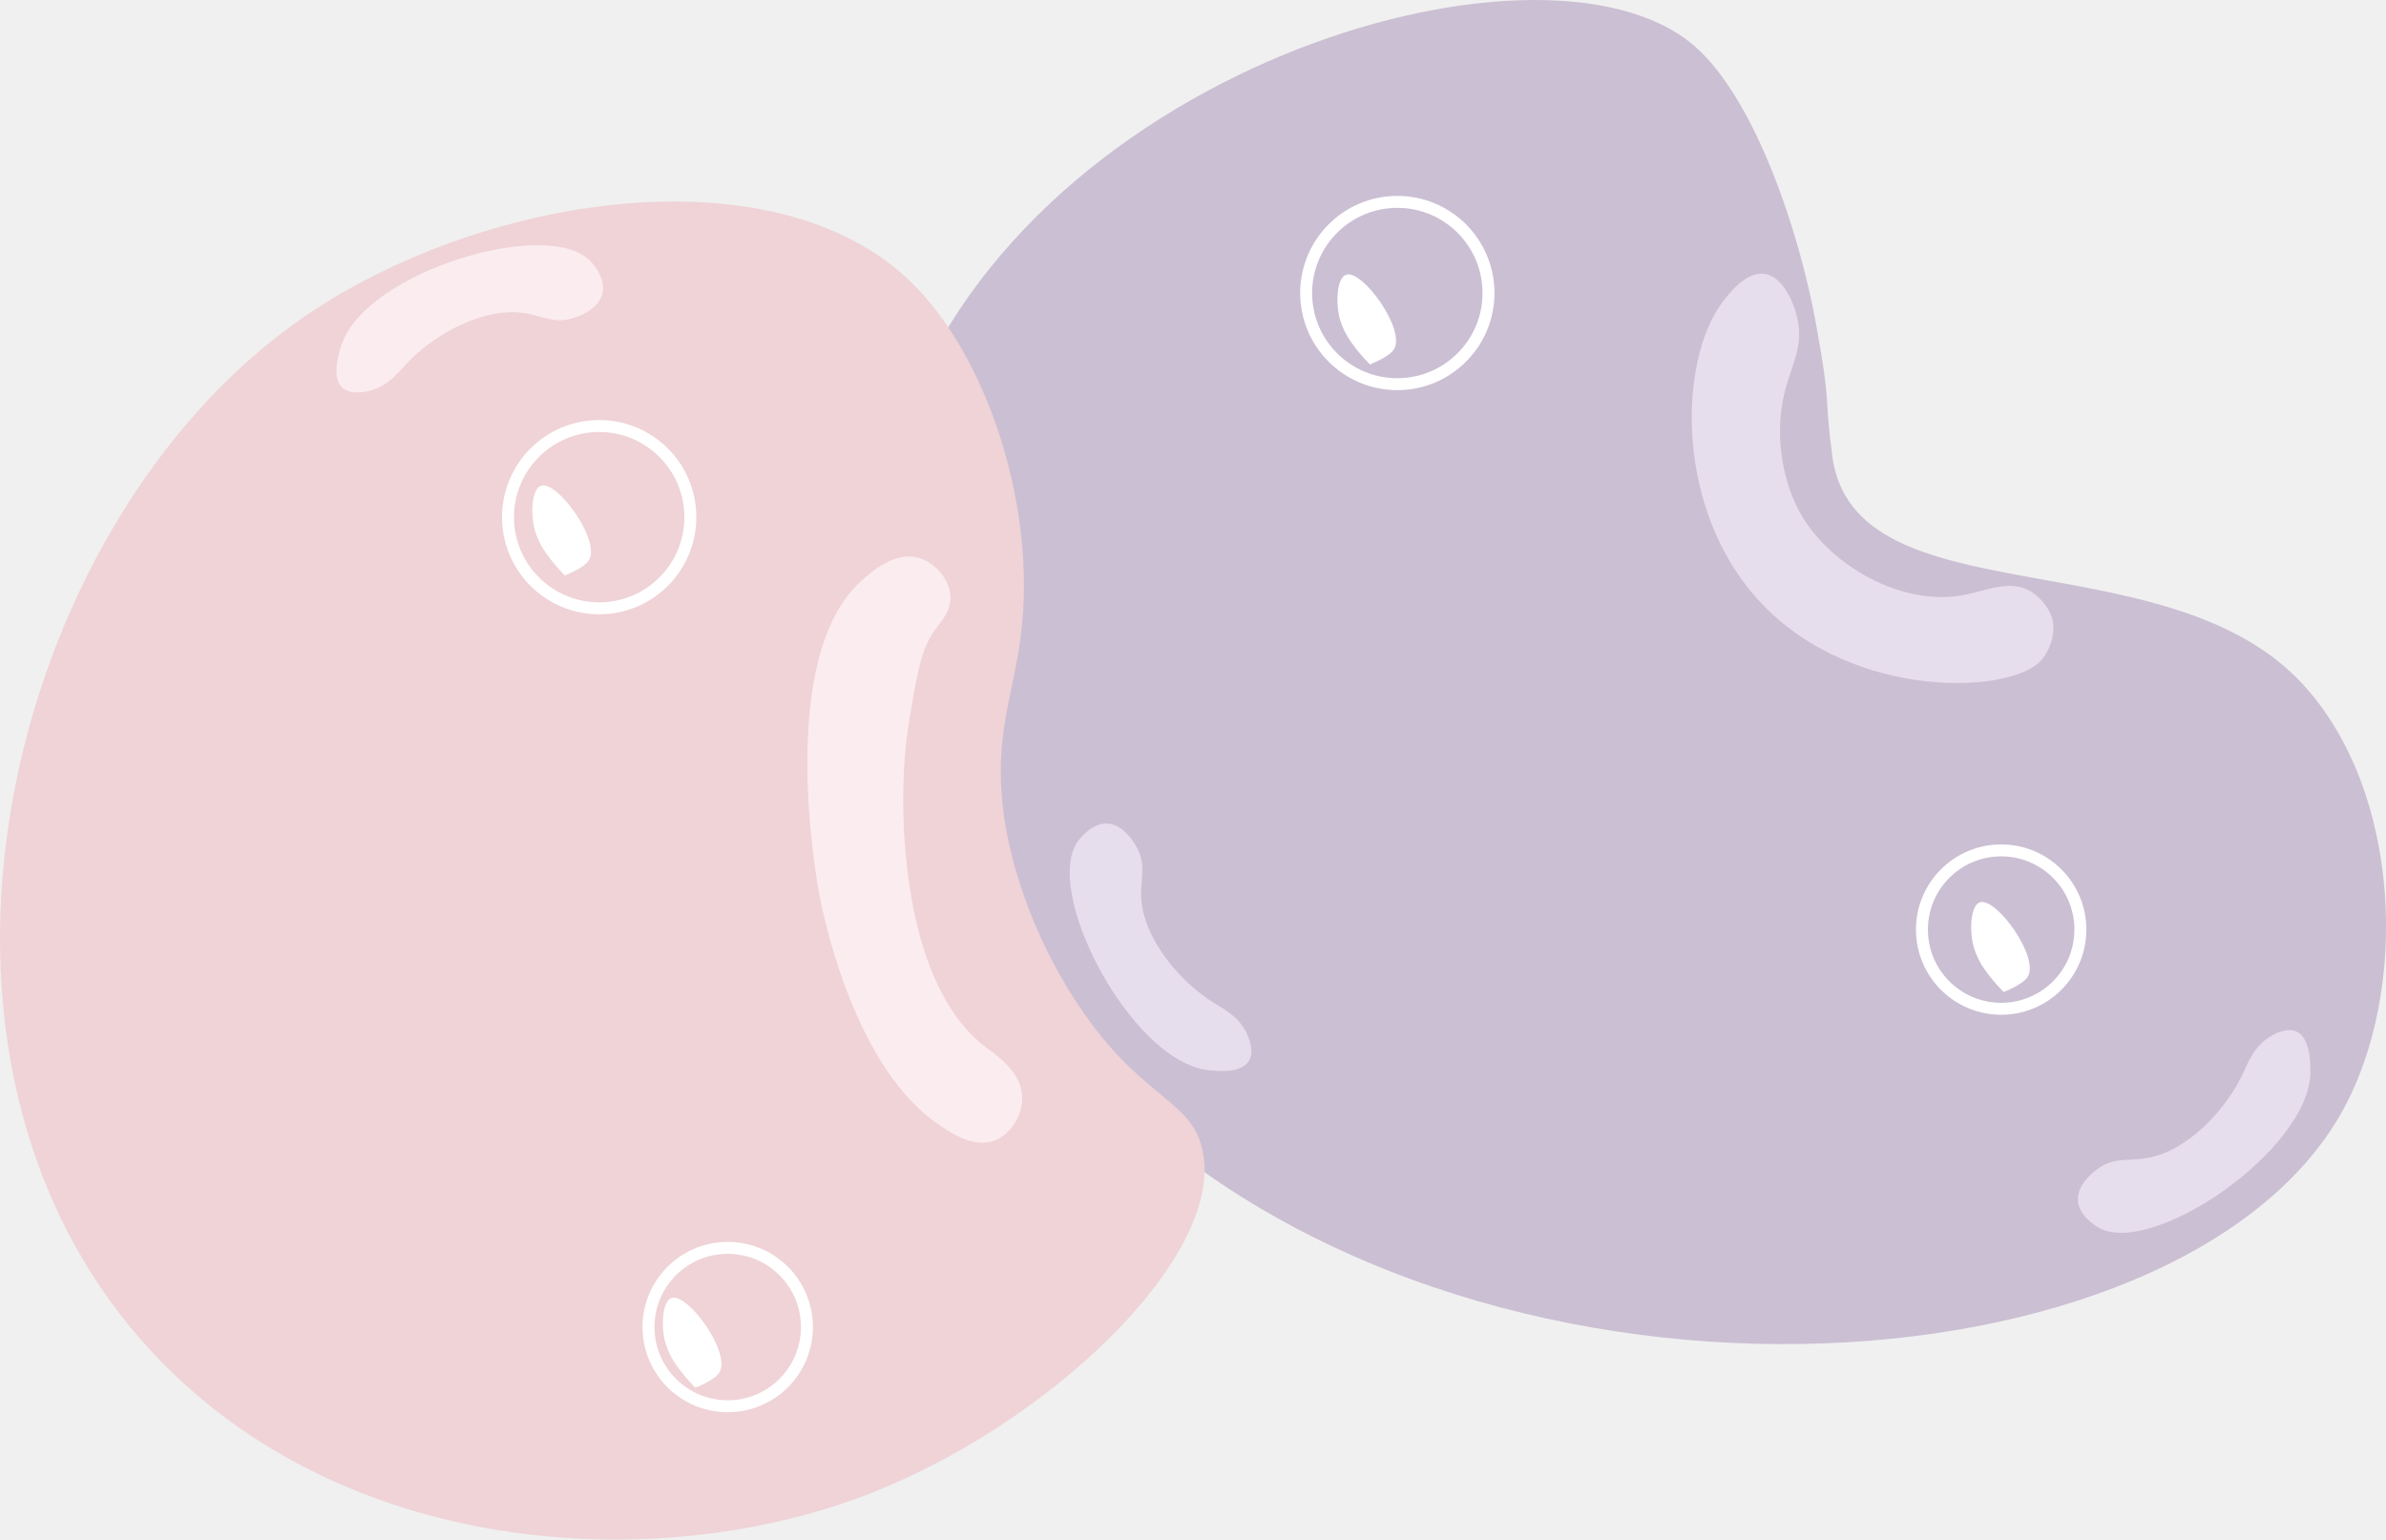
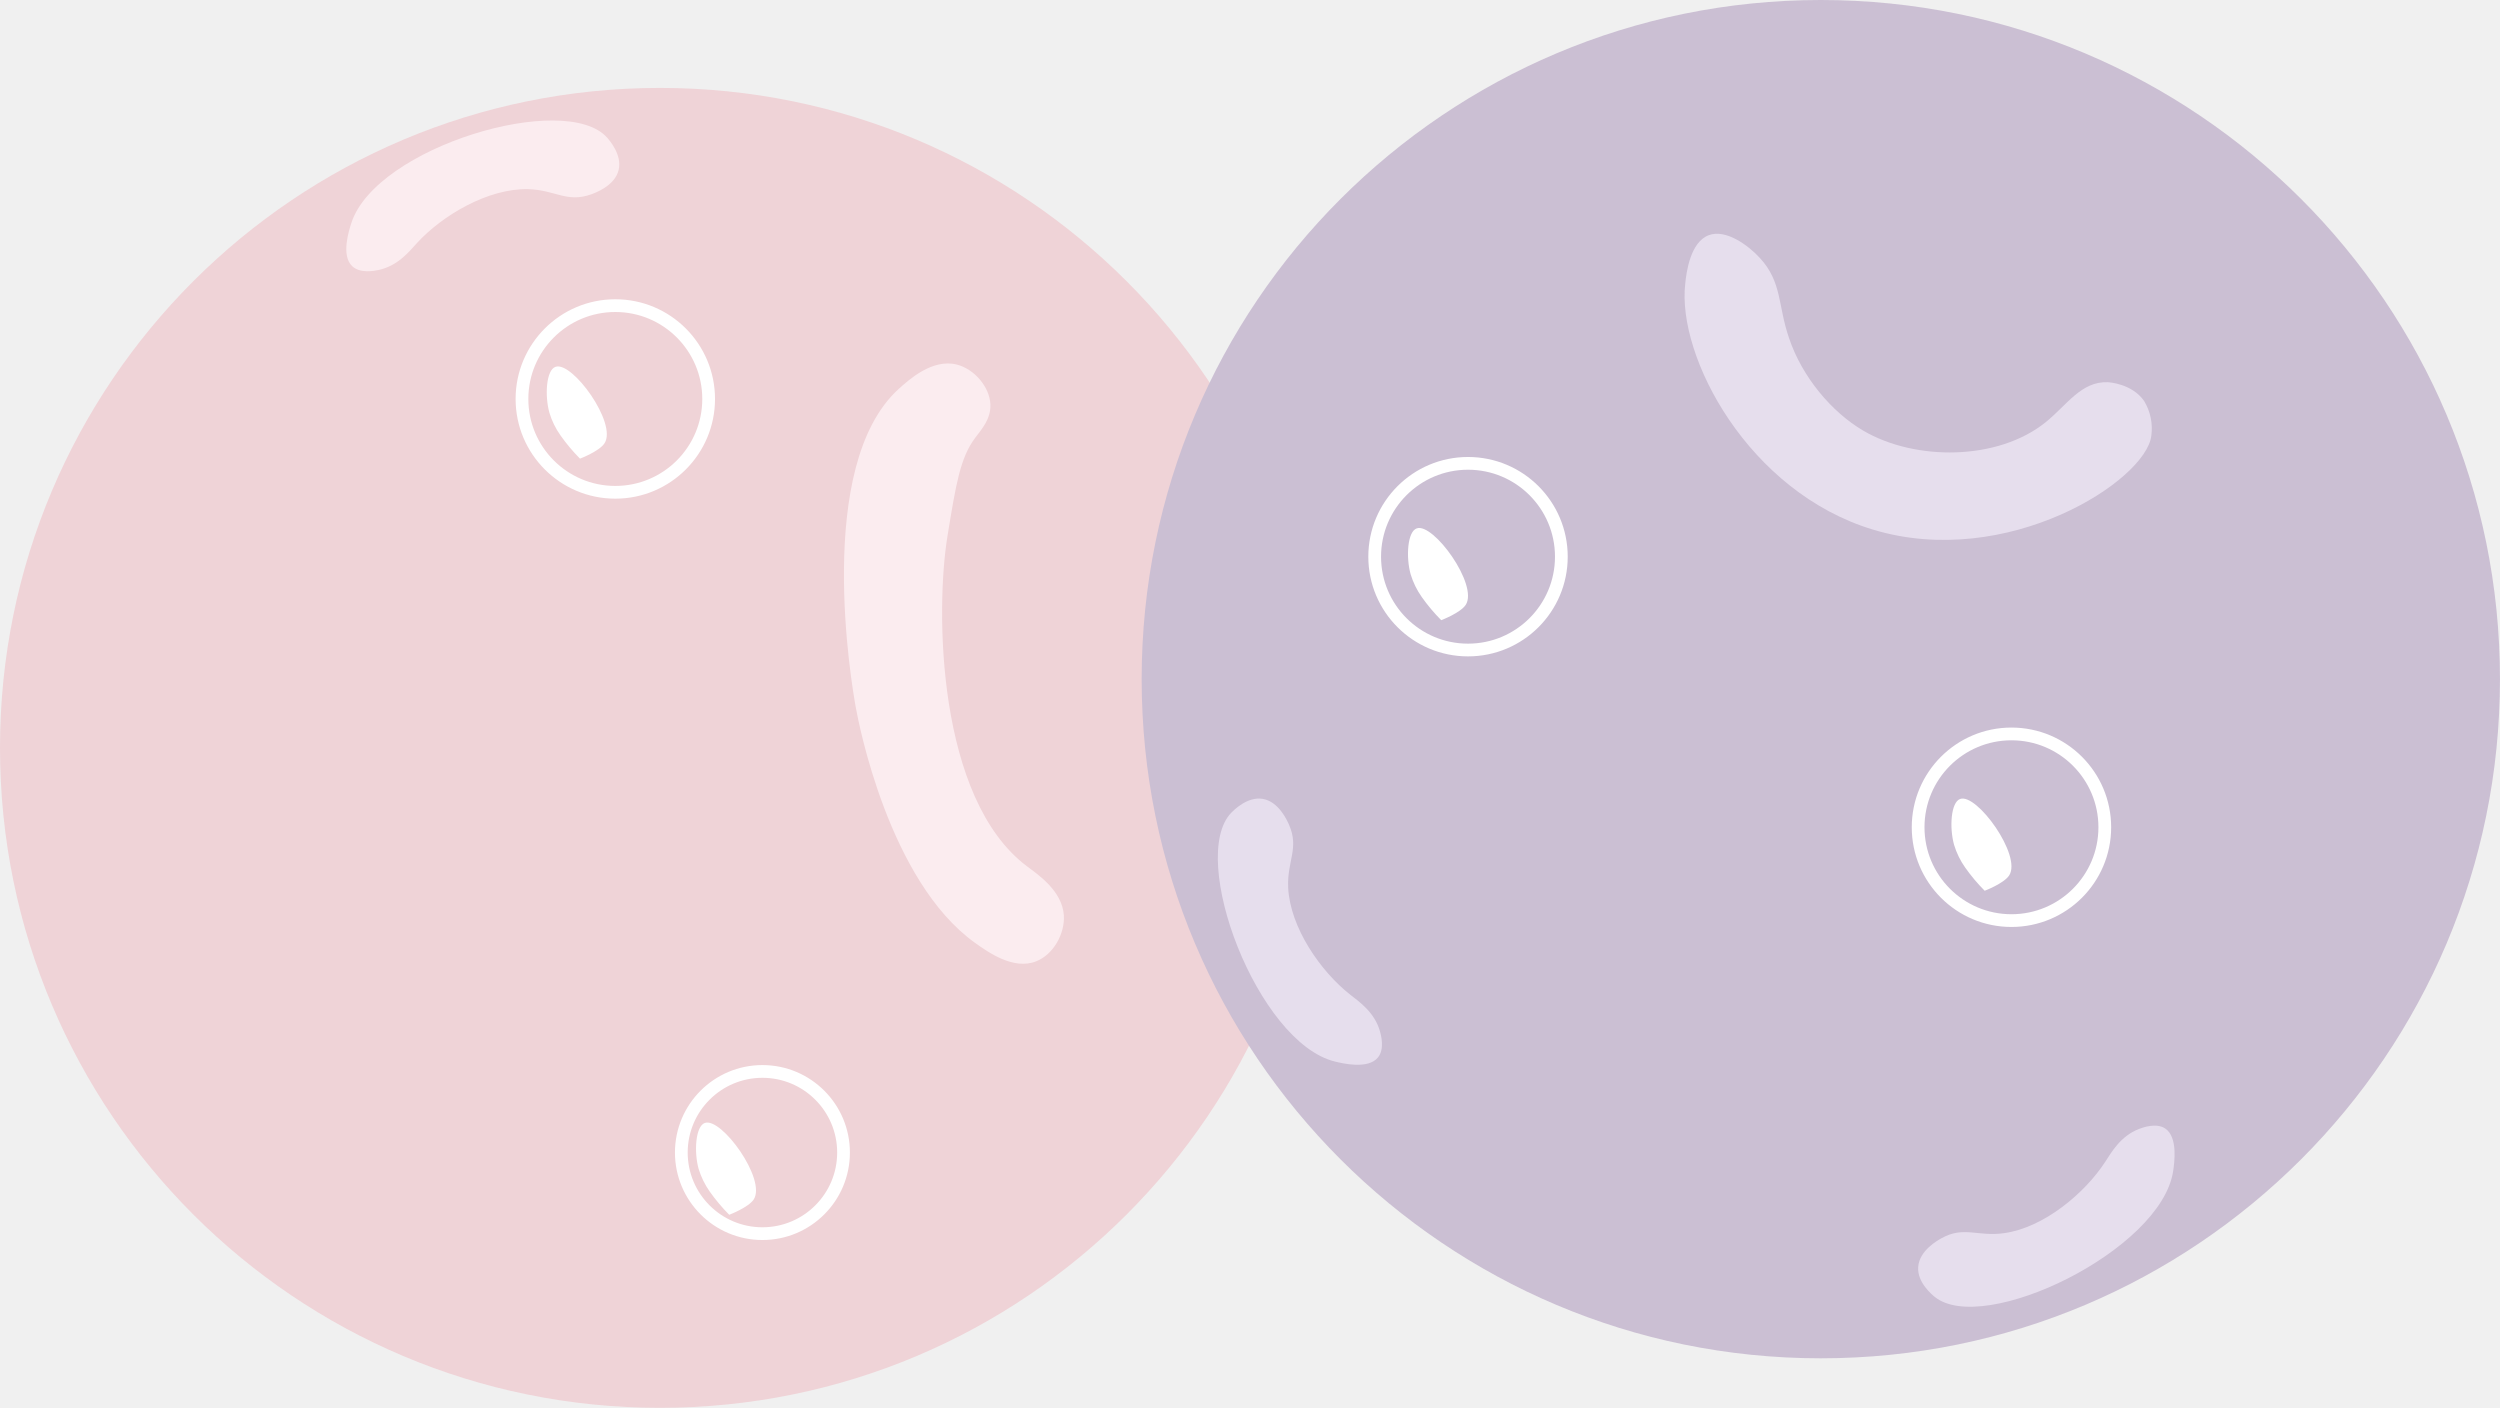
- <svg xmlns="http://www.w3.org/2000/svg" id="Layer_1" data-name="Layer 1" viewBox="0 0 798.18 515.15">
+ <svg xmlns="http://www.w3.org/2000/svg" id="Layer_1" data-name="Layer 1" viewBox="0 0 785.09 442.11">
  <defs>
-     <style>.cls-1{fill:#cbbfd3;}.cls-2{fill:#efd3d7;}.cls-3{fill:#fbecef;}.cls-4{fill:none;stroke:#fff;stroke-miterlimit:10;stroke-width:4px;}.cls-5{fill:#fff;}.cls-6{fill:#e6deed;}</style>
+     <style>.cls-1{fill:#efd3d7;}.cls-2{fill:#cbbfd3;}.cls-3{fill:#fbecef;}.cls-4{fill:none;stroke:#fff;stroke-miterlimit:10;stroke-width:4px;}.cls-5{fill:#fff;}.cls-6{fill:#e6deed;}</style>
  </defs>
-   <path class="cls-1" d="M823.5,202.5c-51.21-43.39-227,9.09-266,131-35.83,112.16,65.94,215,71,220,120.9,118.64,358,102.46,412,6,22.6-40.38,20-107.08-13-143C981.85,366.73,877.2,395.19,870,340c-3-23-.08-14.88-5.5-44.5C859,265.13,844.1,220,823.5,202.5Z" transform="translate(-257.06 -187.45)" />
-   <path class="cls-1" d="M294,330" transform="translate(-257.06 -187.45)" />
-   <path class="cls-2" d="M599,396c4-42.22-12.68-90.19-37-114-45.82-44.86-144.63-29.29-204,12-99.26,69-142.83,247.79-49,347,63,66.65,165.84,73.88,237,47,62.5-23.61,122.66-81.88,113-117-4.58-16.64-21.59-16.31-43-50-18.17-28.6-22.22-54.51-23-60C588.94,432.48,596.77,419.55,599,396Z" transform="translate(-257.06 -187.45)" />
-   <path class="cls-3" d="M575,387c-.26-5.74-5.29-11.56-11-13-8-2-15.68,5-19,8-27.63,25.17-15.31,96.78-14,104,.9,5,10.8,56.83,39,77,4.23,3,12.56,9,20,6,5.6-2.24,9.39-9,9-15-.53-8.15-8.76-13.57-12-16-29.48-22.08-30-83.78-26-108,2.77-17,4.15-25.47,9-32C572.08,395.2,575.22,391.78,575,387Z" transform="translate(-257.06 -187.45)" />
-   <circle class="cls-4" cx="243.44" cy="444.05" r="26.5" />
-   <circle class="cls-4" cx="200.44" cy="173.05" r="30.5" />
-   <path class="cls-5" d="M438,350c-3.05,1.09-3.56,9.39-2,15a25.56,25.56,0,0,0,3.64,7.43A58.36,58.36,0,0,0,446,380h0s6.27-2.36,8-5C458.24,368.54,443.44,348.05,438,350Z" transform="translate(-257.06 -187.45)" />
-   <path class="cls-5" d="M481.65,621.79c-3,1.1-3.56,9.39-2,15a25.82,25.82,0,0,0,3.64,7.43,59.26,59.26,0,0,0,6.36,7.57s6.27-2.36,8-5C501.89,640.33,487.09,619.84,481.65,621.79Z" transform="translate(-257.06 -187.45)" />
-   <path class="cls-6" d="M858.31,293.94c-1.24-5.51-4.9-13.9-10.86-14.85-6.4-1-12.35,7-14.48,9.9-14.25,19.28-16,69.33,13.27,100.28,31.41,33.23,85.3,30.43,94.12,18.57A17.43,17.43,0,0,0,944,396.69c-.7-6.87-6.85-10.89-7.24-11.14-7.38-4.65-15.42-.13-24.14,1.24-19.85,3.13-43.26-10.09-53.09-27.23-5.92-10.33-8.66-25.13-6-38.38C855.64,310.3,860.65,304.39,858.31,293.94Z" transform="translate(-257.06 -187.45)" />
-   <path class="cls-5" d="M707.33,279.39c-3.05,1.09-3.57,9.39-2,15a25.85,25.85,0,0,0,3.63,7.43,59.73,59.73,0,0,0,6.37,7.57h0s6.26-2.36,8-5C727.56,297.93,712.76,277.44,707.33,279.39Z" transform="translate(-257.06 -187.45)" />
-   <circle class="cls-4" cx="467.44" cy="98.05" r="30.5" />
-   <path class="cls-5" d="M919.33,489.39c-3.05,1.09-3.57,9.39-2,15a25.85,25.85,0,0,0,3.63,7.43,59.73,59.73,0,0,0,6.37,7.57s6.26-2.36,8-5C939.56,507.93,924.76,487.44,919.33,489.39Z" transform="translate(-257.06 -187.45)" />
-   <circle class="cls-4" cx="669.44" cy="311.05" r="26.5" />
-   <path class="cls-6" d="M637,470.38c-.7-1.19-4.2-7.12-9.53-7.36-5.1-.23-9,4.88-9.63,5.68C605.37,485,635.11,542.29,661,545.49c2.49.31,11.11,1.37,13.83-3,1.91-3,.09-7.43-.39-8.59-2.5-6-8-8.83-11-10.67-10.53-6.41-22.13-19.51-24.29-32.4C637.75,482.15,641.29,477.65,637,470.38Z" transform="translate(-257.06 -187.45)" />
-   <path class="cls-6" d="M799,619" transform="translate(-257.06 -187.45)" />
-   <path class="cls-6" d="M958.33,578.91c-1.09.84-6.56,5-6.16,10.35.38,5.09,5.93,8.37,6.79,8.88,17.65,10.41,71-26,71-52.13,0-2.51,0-11.19-4.6-13.37-3.25-1.53-7.39.8-8.49,1.42-5.66,3.21-7.81,9-9.27,12.17-5.1,11.23-16.71,24.31-29.24,28C969.93,576.75,965,573.77,958.33,578.91Z" transform="translate(-257.06 -187.45)" />
-   <path class="cls-3" d="M449.6,293.64c1.29-.46,7.78-2.78,9-8,1.19-5-3.09-9.78-3.76-10.53-13.61-15.32-75.53,3-83.59,27.89-.77,2.38-3.45,10.64.29,14.13,2.63,2.46,7.28,1.5,8.52,1.24,6.37-1.31,10.17-6.13,12.55-8.74,8.29-9.13,23.34-18,36.41-17.72C437.89,292.15,441.64,296.48,449.6,293.64Z" transform="translate(-257.06 -187.45)" />
+   <circle class="cls-1" cx="207.25" cy="234.86" r="207.25" />
+   <circle class="cls-2" cx="571.8" cy="213.28" r="213.28" />
+   <path class="cls-2" d="M56.68,136.52" transform="translate(-6.55 -44.35)" />
+   <path class="cls-3" d="M317.57,171.33c-.25-5.52-5.08-11.11-10.57-12.5-7.69-1.92-15.07,4.81-18.26,7.69-26.55,24.19-14.71,93-13.45,99.94.86,4.81,10.38,54.62,37.48,74,4.06,2.88,12.07,8.65,19.22,5.76,5.38-2.15,9-8.65,8.65-14.41-.51-7.83-8.42-13-11.54-15.38-28.33-21.21-28.83-80.51-25-103.78,2.66-16.34,4-24.48,8.65-30.75C314.77,179.21,317.78,175.92,317.57,171.33Z" transform="translate(-6.55 -44.35)" />
+   <circle class="cls-4" cx="239.43" cy="361.94" r="25.47" />
+   <path class="cls-5" d="M227.87,397c-2.89,1.06-3.43,9-1.93,14.42a25.09,25.09,0,0,0,3.5,7.14,57.36,57.36,0,0,0,6.11,7.27s6-2.27,7.69-4.8C247.32,414.77,233.09,395.08,227.87,397Z" transform="translate(-6.55 -44.35)" />
+   <path class="cls-6" d="M559.27,125.42c-3.66-4-10.72-9.25-16.14-7.2-5.82,2.23-7,11.74-7.35,15.18-2.68,22.88,19.76,65.45,59,77.28,42.07,12.72,85.67-15.35,87.36-29.46a16.73,16.73,0,0,0-2.29-11c-3.86-5.4-10.91-5.81-11.36-5.84-8.37-.35-12.92,7.26-19.54,12.57-15,12.09-40.89,12.24-57.27,2.64-9.87-5.79-19.22-16.82-23.33-29.14C564.86,140.34,566.22,133,559.27,125.42Z" transform="translate(-6.55 -44.35)" />
+   <path class="cls-5" d="M451.46,210.28c-2.93,1-3.43,9-1.92,14.41a24.81,24.81,0,0,0,3.49,7.14,56.71,56.71,0,0,0,6.12,7.28h0s6-2.27,7.69-4.81C470.9,228.09,456.68,208.4,451.46,210.28Z" transform="translate(-6.55 -44.35)" />
+   <circle class="cls-4" cx="461.01" cy="174.82" r="29.31" />
+   <path class="cls-6" d="M411.34,303.32c-.54-1.22-3.21-7.27-8.27-8.1-4.84-.8-9.14,3.64-9.83,4.33-13.74,14.15,8.17,72.18,32.52,78.16,2.34.57,10.44,2.56,13.53-1.3,2.16-2.65.93-7.08.6-8.25-1.71-6-6.64-9.33-9.29-11.42-9.33-7.31-18.92-21.12-19.52-33.66C410.72,314.63,414.61,310.74,411.34,303.32Z" transform="translate(-6.55 -44.35)" />
+   <path class="cls-6" d="M542,414.25" transform="translate(-6.55 -44.35)" />
+   <path class="cls-6" d="M616.25,433.2c-1.15.64-6.94,3.82-7.32,9-.37,4.89,4.44,8.8,5.19,9.41C629.41,464,685.29,437,689,412.11c.35-2.38,1.59-10.63-2.48-13.36-2.87-1.91-7.13-.29-8.27.14-5.83,2.25-8.7,7.45-10.54,10.25-6.44,9.95-19.33,20.73-31.77,22.46C627.58,432.8,623.32,429.26,616.25,433.2Z" transform="translate(-6.55 -44.35)" />
+   <circle class="cls-4" cx="193.23" cy="125.29" r="29.31" />
+   <path class="cls-5" d="M181,159.55c-2.93,1-3.42,9-1.92,14.41a24.33,24.33,0,0,0,3.5,7.14,56.63,56.63,0,0,0,6.11,7.28h0s6-2.27,7.69-4.81C200.49,177.36,186.26,157.67,181,159.55Z" transform="translate(-6.55 -44.35)" />
+   <path class="cls-3" d="M192.18,105.39c1.24-.45,7.48-2.68,8.65-7.69,1.14-4.81-3-9.4-3.61-10.12-13.08-14.72-72.58,2.88-80.33,26.8-.74,2.29-3.32,10.23.28,13.58,2.53,2.36,7,1.44,8.19,1.19,6.12-1.26,9.77-5.89,12.06-8.4,8-8.77,22.43-17.3,35-17C180.93,104,184.53,108.11,192.18,105.39Z" transform="translate(-6.55 -44.35)" />
+   <path class="cls-5" d="M622.12,295.25c-2.93,1-3.43,9-1.92,14.41a24.81,24.81,0,0,0,3.49,7.14,56.71,56.71,0,0,0,6.12,7.28h0s6-2.27,7.69-4.81C641.56,313.06,627.34,293.37,622.12,295.25Z" transform="translate(-6.55 -44.35)" />
+   <circle class="cls-4" cx="631.67" cy="259.79" r="29.31" />
</svg>
